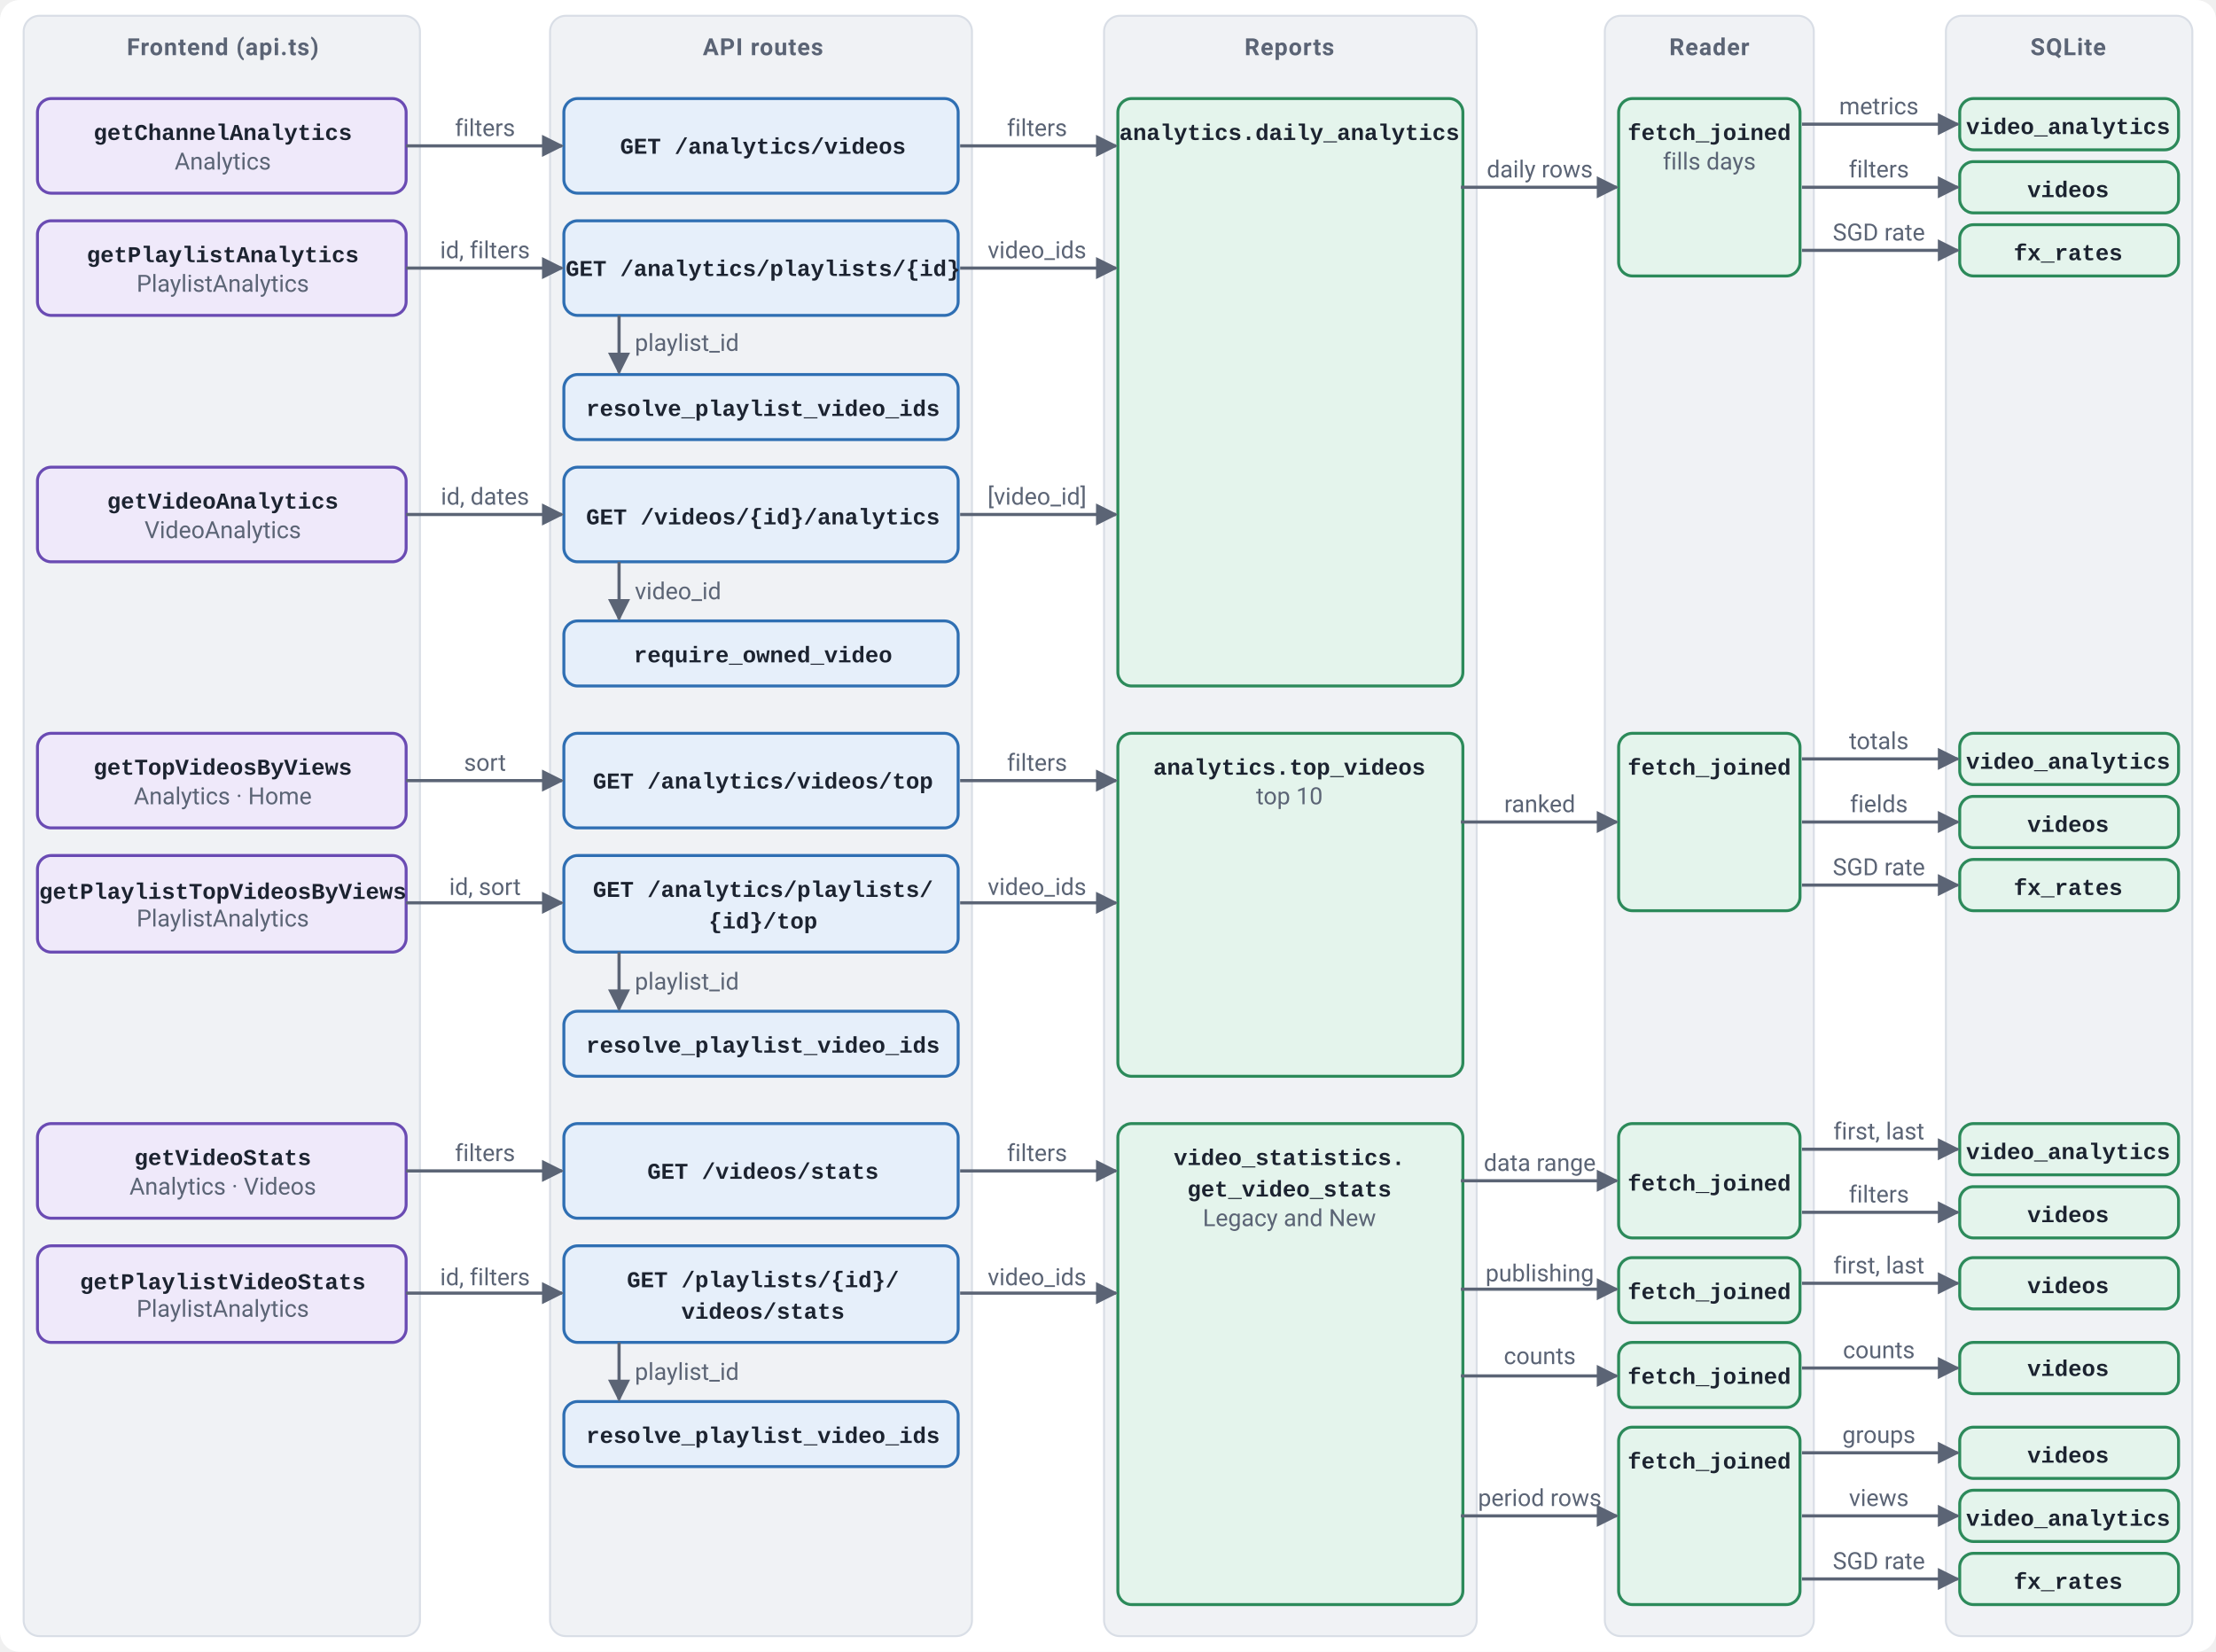
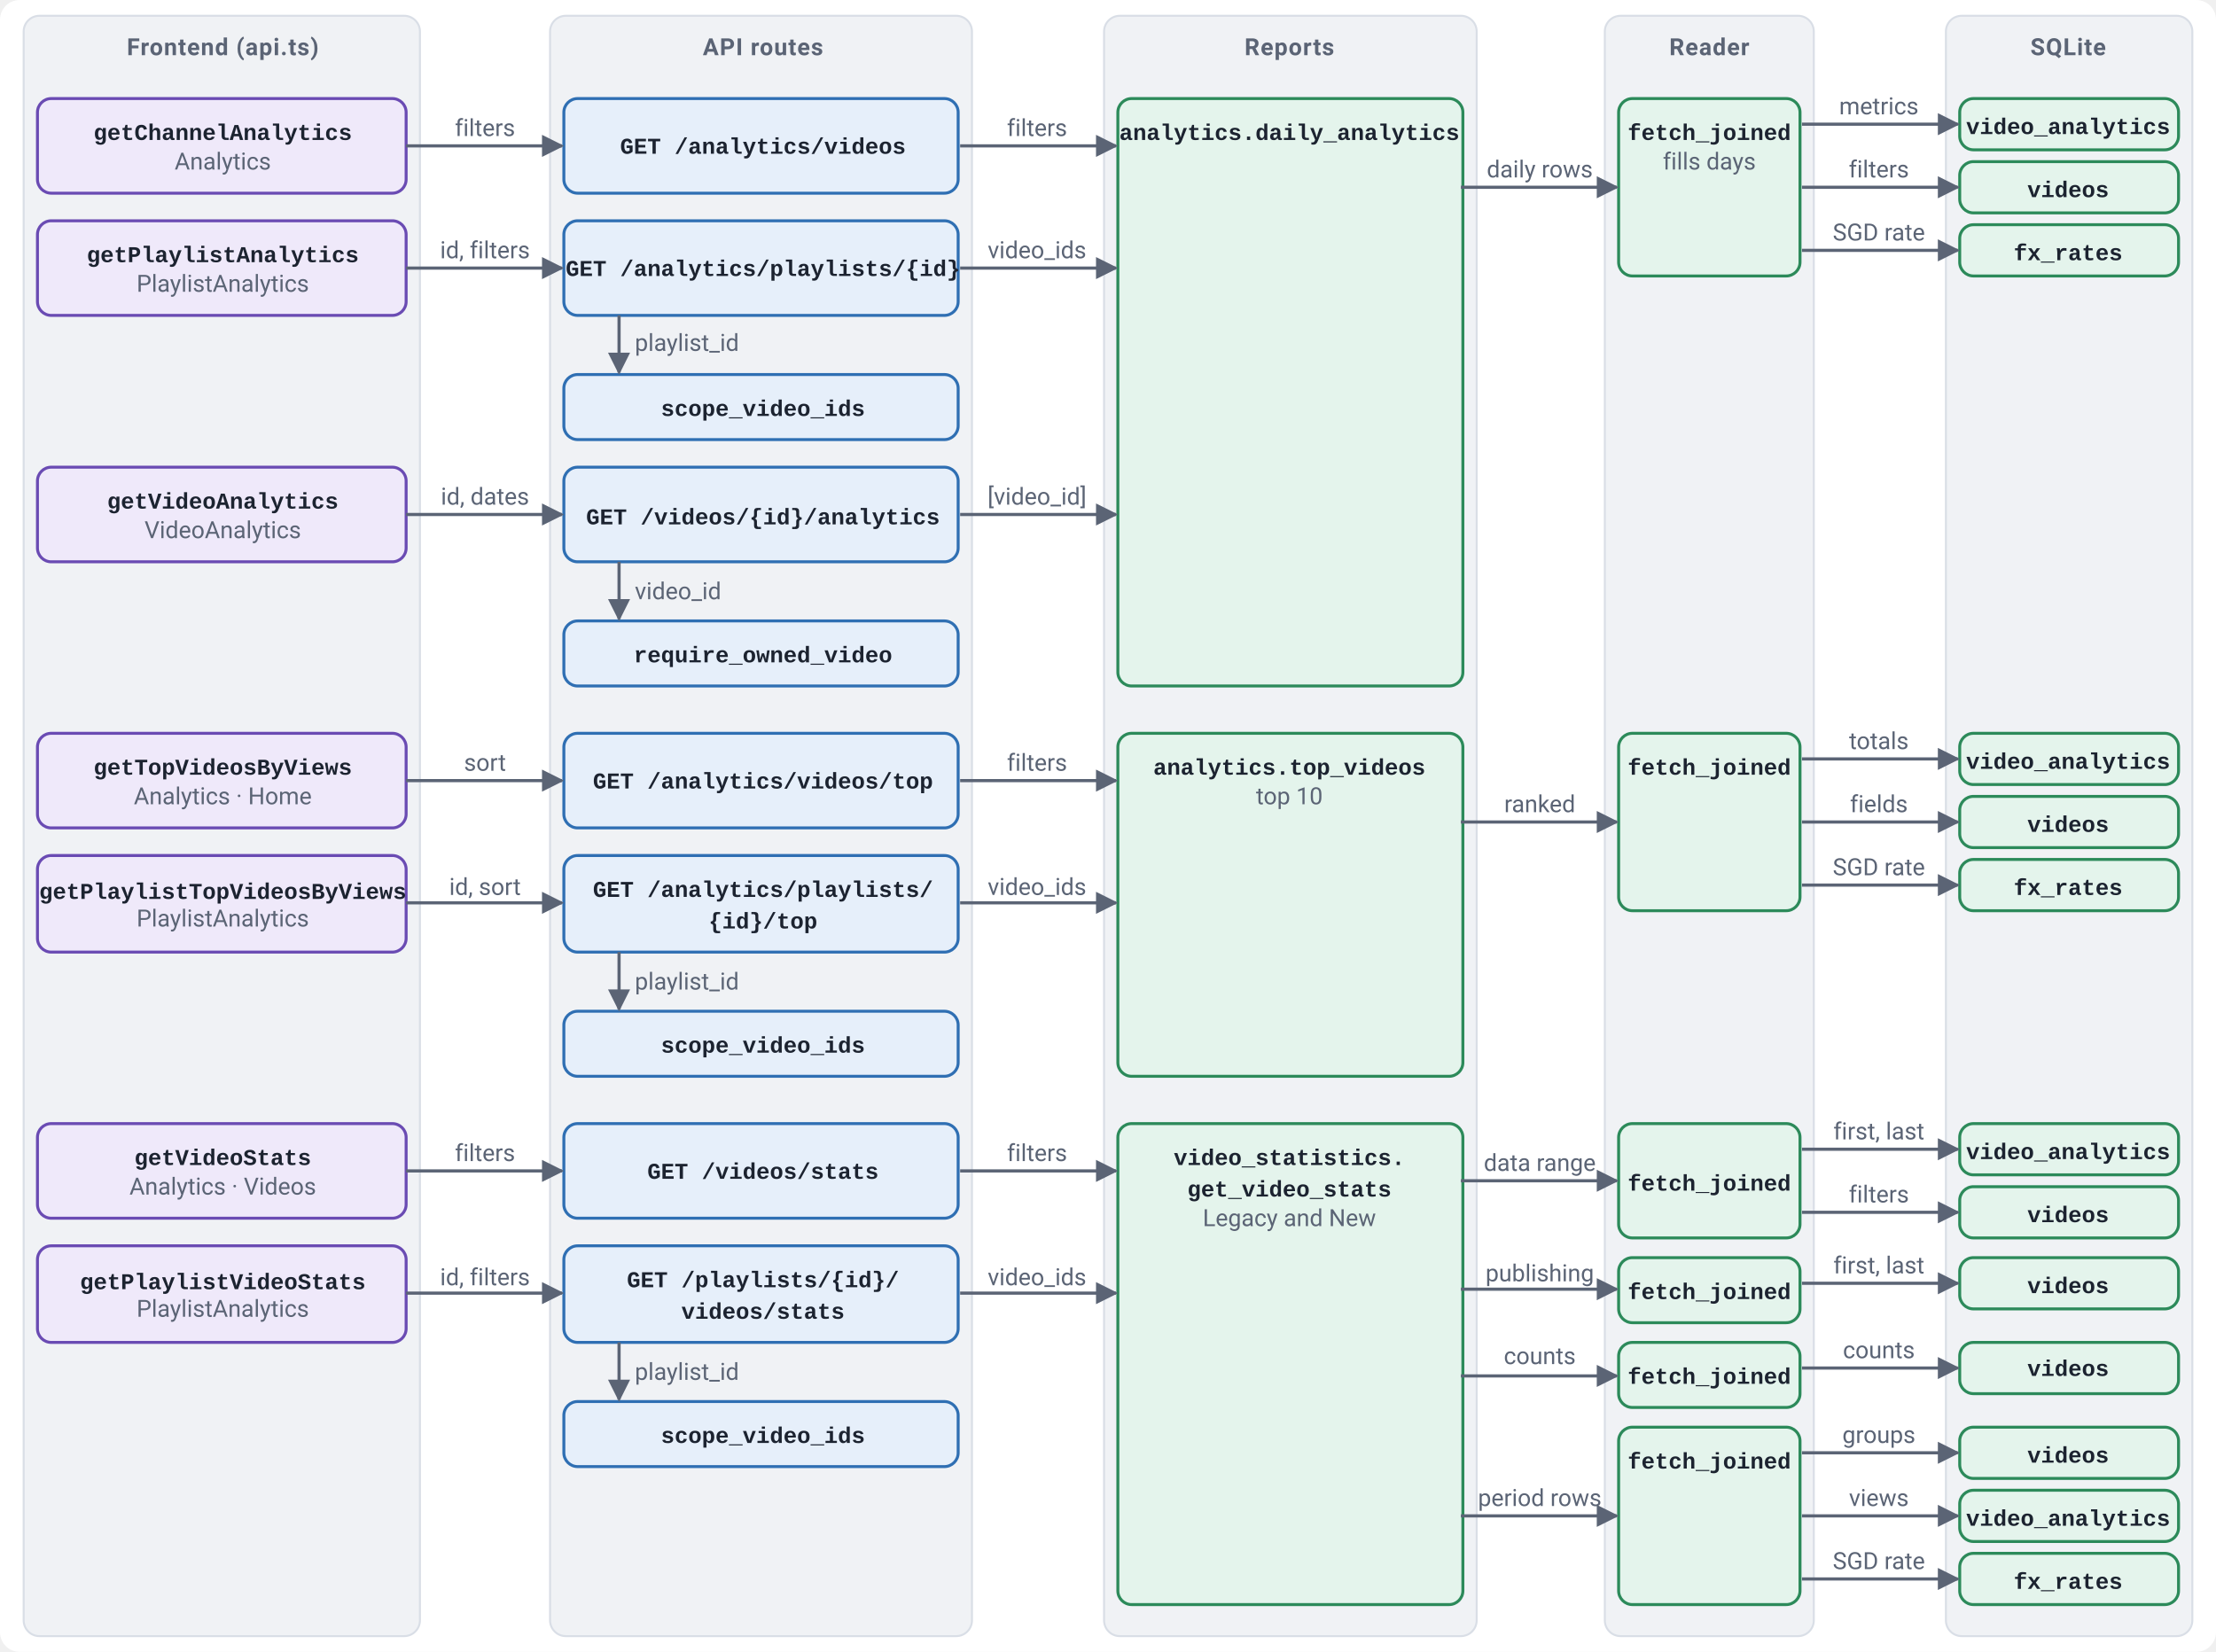
- <svg xmlns="http://www.w3.org/2000/svg" width="1124" height="838" viewBox="0 0 1124 838" role="img" aria-label="Analytics and video statistics: routes/analytics.py, routes/videos.py, routes/playlists.py">
+ <svg xmlns="http://www.w3.org/2000/svg" width="1124" height="838" viewBox="0 0 1124 838" role="img" aria-label="Analytics and video statistics: routes/analytics.py and routes/videos.py">
  <style>
  .bg { fill: #ffffff; }
  text { font-family: system-ui, -apple-system, "Segoe UI", Roboto, Arial, sans-serif; font-size: 14px; fill: #1c2330; }
  .code, .code-line { font-family: ui-monospace, SFMono-Regular, Menlo, Consolas, "Liberation Mono", monospace; font-size: 11.5px; }
  .code { font-weight: 600; }
  .sub { font-size: 12px; fill: #5b6475; }
  .lane rect { fill: #f0f2f5; stroke: #d9dee6; stroke-width: 1; }
  .lane text { font-size: 12px; font-weight: 700; letter-spacing: 0.04em; fill: #5b6475; }
  .node rect { stroke-width: 1.5; }
  .fe rect { fill: #efe9fa; stroke: #6a4bb3; }
  .route rect { fill: #e6effa; stroke: #2f6fb3; }
  .db rect { fill: #e4f4ec; stroke: #2c8a5a; }
  .sync rect { fill: #f8eedd; stroke: #8a5a14; }
  .yt rect { fill: #fbe6e4; stroke: #b3261e; }
  .edge { fill: none; stroke: #5b6475; stroke-width: 1.6; }
  .edge.dashed { stroke-dasharray: 6 5; }
  .edge-label { font-size: 12px; fill: #5b6475; }
  .arrowhead { fill: #5b6475; }
  @media (prefers-color-scheme: dark) {
    .bg { fill: #1a1f27; }
    text { fill: #e6e9ef; }
    .sub, .edge-label, .lane text { fill: #9aa3b2; }
    .lane rect { fill: #222833; stroke: #2f3744; }
    .fe rect { fill: #2a2340; stroke: #b9a2f5; }
    .route rect { fill: #1b2a3d; stroke: #7db3ef; }
    .db rect { fill: #183126; stroke: #6fd3a0; }
    .sync rect { fill: #342816; stroke: #e7b56a; }
    .yt rect { fill: #3a1d1b; stroke: #ff8a80; }
    .edge { stroke: #9aa3b2; }
    .arrowhead { fill: #9aa3b2; }
  }
</style>
  <rect class="bg" width="1124" height="838" rx="10" />
  <defs>
    <marker id="arrow" viewBox="0 0 10 10" refX="9" refY="5" markerWidth="7" markerHeight="7" orient="auto-start-reverse">
      <path class="arrowhead" d="M0,0 L10,5 L0,10 z" />
    </marker>
  </defs>
  <g class="lane">
    <rect x="12" y="8" width="201" height="822" rx="8" />
    <text x="113" y="28" text-anchor="middle">Frontend (api.ts)</text>
  </g>
  <g class="lane">
    <rect x="279" y="8" width="214" height="822" rx="8" />
    <text x="387" y="28" text-anchor="middle">API routes</text>
  </g>
  <g class="lane">
    <rect x="560" y="8" width="189" height="822" rx="8" />
    <text x="654" y="28" text-anchor="middle">Reports</text>
  </g>
  <g class="lane">
    <rect x="814" y="8" width="106" height="822" rx="8" />
    <text x="867" y="28" text-anchor="middle">Reader</text>
  </g>
  <g class="lane">
    <rect x="987" y="8" width="125" height="822" rx="8" />
    <text x="1049" y="28" text-anchor="middle">SQLite</text>
  </g>
  <g class="node route">
    <rect x="286" y="50" width="200" height="48" rx="7" />
    <text class="code" x="387" y="78" text-anchor="middle">GET /analytics/videos</text>
  </g>
  <g class="node fe">
    <rect x="19" y="50" width="187" height="48" rx="7" />
    <text class="code" x="113" y="71" text-anchor="middle">getChannelAnalytics</text>
    <text class="sub" x="113" y="86" text-anchor="middle">Analytics</text>
  </g>
  <g class="node route">
    <rect x="286" y="112" width="200" height="48" rx="7" />
    <text class="code" x="387" y="140" text-anchor="middle">GET /analytics/playlists/{id}</text>
  </g>
  <g class="node fe">
    <rect x="19" y="112" width="187" height="48" rx="7" />
    <text class="code" x="113" y="133" text-anchor="middle">getPlaylistAnalytics</text>
    <text class="sub" x="113" y="148" text-anchor="middle">PlaylistAnalytics</text>
  </g>
  <g class="node route">
    <rect x="286" y="190" width="200" height="33" rx="7" />
-     <text class="code" x="387" y="211" text-anchor="middle">resolve_playlist_video_ids</text>
+     <text class="code" x="387" y="211" text-anchor="middle">scope_video_ids</text>
  </g>
  <g class="node route">
    <rect x="286" y="237" width="200" height="48" rx="7" />
    <text class="code" x="387" y="266" text-anchor="middle">GET /videos/{id}/analytics</text>
  </g>
  <g class="node fe">
    <rect x="19" y="237" width="187" height="48" rx="7" />
    <text class="code" x="113" y="258" text-anchor="middle">getVideoAnalytics</text>
    <text class="sub" x="113" y="273" text-anchor="middle">VideoAnalytics</text>
  </g>
  <g class="node route">
    <rect x="286" y="315" width="200" height="33" rx="7" />
    <text class="code" x="387" y="336" text-anchor="middle">require_owned_video</text>
  </g>
  <g class="node db">
    <rect x="821" y="50" width="92" height="90" rx="7" />
    <text class="code" x="867" y="71" text-anchor="middle">fetch_joined</text>
    <text class="sub" x="867" y="86" text-anchor="middle">fills days</text>
  </g>
  <g class="node db">
    <rect x="994" y="50" width="111" height="26" rx="7" />
    <text class="code" x="1049" y="68" text-anchor="middle">video_analytics</text>
  </g>
  <g class="node db">
    <rect x="994" y="82" width="111" height="26" rx="7" />
    <text class="code" x="1049" y="100" text-anchor="middle">videos</text>
  </g>
  <g class="node db">
    <rect x="994" y="114" width="111" height="26" rx="7" />
    <text class="code" x="1049" y="132" text-anchor="middle">fx_rates</text>
  </g>
  <g class="node db">
    <rect x="567" y="50" width="175" height="298" rx="7" />
    <text class="code" x="654" y="71" text-anchor="middle">analytics.daily_analytics</text>
  </g>
  <g class="node route">
    <rect x="286" y="372" width="200" height="48" rx="7" />
    <text class="code" x="387" y="400" text-anchor="middle">GET /analytics/videos/top</text>
  </g>
  <g class="node fe">
    <rect x="19" y="372" width="187" height="48" rx="7" />
    <text class="code" x="113" y="393" text-anchor="middle">getTopVideosByViews</text>
    <text class="sub" x="113" y="408" text-anchor="middle">Analytics · Home</text>
  </g>
  <g class="node route">
    <rect x="286" y="434" width="200" height="49" rx="7" />
    <text class="code" x="387" y="455" text-anchor="middle">GET /analytics/playlists/</text>
    <text class="code" x="387" y="471" text-anchor="middle">{id}/top</text>
  </g>
  <g class="node fe">
    <rect x="19" y="434" width="187" height="49" rx="7" />
    <text class="code" x="113" y="456" text-anchor="middle">getPlaylistTopVideosByViews</text>
    <text class="sub" x="113" y="470" text-anchor="middle">PlaylistAnalytics</text>
  </g>
  <g class="node route">
    <rect x="286" y="513" width="200" height="33" rx="7" />
-     <text class="code" x="387" y="534" text-anchor="middle">resolve_playlist_video_ids</text>
+     <text class="code" x="387" y="534" text-anchor="middle">scope_video_ids</text>
  </g>
  <g class="node db">
    <rect x="821" y="372" width="92" height="90" rx="7" />
    <text class="code" x="867" y="393" text-anchor="middle">fetch_joined</text>
  </g>
  <g class="node db">
    <rect x="994" y="372" width="111" height="26" rx="7" />
    <text class="code" x="1049" y="390" text-anchor="middle">video_analytics</text>
  </g>
  <g class="node db">
    <rect x="994" y="404" width="111" height="26" rx="7" />
    <text class="code" x="1049" y="422" text-anchor="middle">videos</text>
  </g>
  <g class="node db">
    <rect x="994" y="436" width="111" height="26" rx="7" />
    <text class="code" x="1049" y="454" text-anchor="middle">fx_rates</text>
  </g>
  <g class="node db">
    <rect x="567" y="372" width="175" height="174" rx="7" />
    <text class="code" x="654" y="393" text-anchor="middle">analytics.top_videos</text>
    <text class="sub" x="654" y="408" text-anchor="middle">top 10</text>
  </g>
  <g class="node route">
    <rect x="286" y="570" width="200" height="48" rx="7" />
    <text class="code" x="387" y="598" text-anchor="middle">GET /videos/stats</text>
  </g>
  <g class="node fe">
    <rect x="19" y="570" width="187" height="48" rx="7" />
    <text class="code" x="113" y="591" text-anchor="middle">getVideoStats</text>
    <text class="sub" x="113" y="606" text-anchor="middle">Analytics · Videos</text>
  </g>
  <g class="node route">
    <rect x="286" y="632" width="200" height="49" rx="7" />
    <text class="code" x="387" y="653" text-anchor="middle">GET /playlists/{id}/</text>
    <text class="code" x="387" y="669" text-anchor="middle">videos/stats</text>
  </g>
  <g class="node fe">
    <rect x="19" y="632" width="187" height="49" rx="7" />
    <text class="code" x="113" y="654" text-anchor="middle">getPlaylistVideoStats</text>
    <text class="sub" x="113" y="668" text-anchor="middle">PlaylistAnalytics</text>
  </g>
  <g class="node route">
    <rect x="286" y="711" width="200" height="33" rx="7" />
-     <text class="code" x="387" y="732" text-anchor="middle">resolve_playlist_video_ids</text>
+     <text class="code" x="387" y="732" text-anchor="middle">scope_video_ids</text>
  </g>
  <g class="node db">
    <rect x="821" y="570" width="92" height="58" rx="7" />
    <text class="code" x="867" y="604" text-anchor="middle">fetch_joined</text>
  </g>
  <g class="node db">
    <rect x="994" y="570" width="111" height="26" rx="7" />
    <text class="code" x="1049" y="588" text-anchor="middle">video_analytics</text>
  </g>
  <g class="node db">
    <rect x="994" y="602" width="111" height="26" rx="7" />
    <text class="code" x="1049" y="620" text-anchor="middle">videos</text>
  </g>
  <g class="node db">
    <rect x="821" y="638" width="92" height="33" rx="7" />
    <text class="code" x="867" y="659" text-anchor="middle">fetch_joined</text>
  </g>
  <g class="node db">
    <rect x="994" y="638" width="111" height="26" rx="7" />
    <text class="code" x="1049" y="656" text-anchor="middle">videos</text>
  </g>
  <g class="node db">
    <rect x="821" y="681" width="92" height="33" rx="7" />
    <text class="code" x="867" y="702" text-anchor="middle">fetch_joined</text>
  </g>
  <g class="node db">
    <rect x="994" y="681" width="111" height="26" rx="7" />
    <text class="code" x="1049" y="698" text-anchor="middle">videos</text>
  </g>
  <g class="node db">
    <rect x="821" y="724" width="92" height="90" rx="7" />
    <text class="code" x="867" y="745" text-anchor="middle">fetch_joined</text>
  </g>
  <g class="node db">
    <rect x="994" y="724" width="111" height="26" rx="7" />
    <text class="code" x="1049" y="742" text-anchor="middle">videos</text>
  </g>
  <g class="node db">
    <rect x="994" y="756" width="111" height="26" rx="7" />
    <text class="code" x="1049" y="774" text-anchor="middle">video_analytics</text>
  </g>
  <g class="node db">
    <rect x="994" y="788" width="111" height="26" rx="7" />
    <text class="code" x="1049" y="806" text-anchor="middle">fx_rates</text>
  </g>
  <g class="node db">
    <rect x="567" y="570" width="175" height="244" rx="7" />
    <text class="code" x="654" y="591" text-anchor="middle">video_statistics.</text>
    <text class="code" x="654" y="607" text-anchor="middle">get_video_stats</text>
    <text class="sub" x="654" y="622" text-anchor="middle">Legacy and New</text>
  </g>
  <path class="edge" d="M206,74 H285" marker-end="url(#arrow)" />
  <path class="edge" d="M206,136 H285" marker-end="url(#arrow)" />
  <path class="edge" d="M314,160 V189" marker-end="url(#arrow)" />
  <path class="edge" d="M206,261 H285" marker-end="url(#arrow)" />
  <path class="edge" d="M314,285 V314" marker-end="url(#arrow)" />
  <path class="edge" d="M741,95 H820" marker-end="url(#arrow)" />
  <path class="edge" d="M914,63 H993" marker-end="url(#arrow)" />
  <path class="edge" d="M914,95 H993" marker-end="url(#arrow)" />
  <path class="edge" d="M914,127 H993" marker-end="url(#arrow)" />
  <path class="edge" d="M487,74 H566" marker-end="url(#arrow)" />
  <path class="edge" d="M487,136 H566" marker-end="url(#arrow)" />
  <path class="edge" d="M487,261 H566" marker-end="url(#arrow)" />
  <path class="edge" d="M206,396 H285" marker-end="url(#arrow)" />
  <path class="edge" d="M206,458 H285" marker-end="url(#arrow)" />
  <path class="edge" d="M314,483 V512" marker-end="url(#arrow)" />
  <path class="edge" d="M741,417 H820" marker-end="url(#arrow)" />
  <path class="edge" d="M914,385 H993" marker-end="url(#arrow)" />
  <path class="edge" d="M914,417 H993" marker-end="url(#arrow)" />
  <path class="edge" d="M914,449 H993" marker-end="url(#arrow)" />
  <path class="edge" d="M487,396 H566" marker-end="url(#arrow)" />
  <path class="edge" d="M487,458 H566" marker-end="url(#arrow)" />
  <path class="edge" d="M206,594 H285" marker-end="url(#arrow)" />
  <path class="edge" d="M206,656 H285" marker-end="url(#arrow)" />
  <path class="edge" d="M314,681 V710" marker-end="url(#arrow)" />
  <path class="edge" d="M741,599 H820" marker-end="url(#arrow)" />
  <path class="edge" d="M914,583 H993" marker-end="url(#arrow)" />
  <path class="edge" d="M914,615 H993" marker-end="url(#arrow)" />
  <path class="edge" d="M741,654 H820" marker-end="url(#arrow)" />
  <path class="edge" d="M914,651 H993" marker-end="url(#arrow)" />
  <path class="edge" d="M741,698 H820" marker-end="url(#arrow)" />
  <path class="edge" d="M914,694 H993" marker-end="url(#arrow)" />
  <path class="edge" d="M741,769 H820" marker-end="url(#arrow)" />
  <path class="edge" d="M914,737 H993" marker-end="url(#arrow)" />
  <path class="edge" d="M914,769 H993" marker-end="url(#arrow)" />
  <path class="edge" d="M914,801 H993" marker-end="url(#arrow)" />
  <path class="edge" d="M487,594 H566" marker-end="url(#arrow)" />
  <path class="edge" d="M487,656 H566" marker-end="url(#arrow)" />
  <text class="edge-label" x="246" y="69" text-anchor="middle">filters</text>
  <text class="edge-label" x="246" y="131" text-anchor="middle">id, filters</text>
  <text class="edge-label" x="322" y="178" text-anchor="start">playlist_id</text>
  <text class="edge-label" x="246" y="256" text-anchor="middle">id, dates</text>
  <text class="edge-label" x="322" y="304" text-anchor="start">video_id</text>
  <text class="edge-label" x="781" y="90" text-anchor="middle">daily rows</text>
  <text class="edge-label" x="953" y="58" text-anchor="middle">metrics</text>
  <text class="edge-label" x="953" y="90" text-anchor="middle">filters</text>
  <text class="edge-label" x="953" y="122" text-anchor="middle">SGD rate</text>
  <text class="edge-label" x="526" y="69" text-anchor="middle">filters</text>
  <text class="edge-label" x="526" y="131" text-anchor="middle">video_ids</text>
  <text class="edge-label" x="526" y="256" text-anchor="middle">[video_id]</text>
  <text class="edge-label" x="246" y="391" text-anchor="middle">sort</text>
  <text class="edge-label" x="246" y="454" text-anchor="middle">id, sort</text>
  <text class="edge-label" x="322" y="502" text-anchor="start">playlist_id</text>
  <text class="edge-label" x="781" y="412" text-anchor="middle">ranked</text>
  <text class="edge-label" x="953" y="380" text-anchor="middle">totals</text>
  <text class="edge-label" x="953" y="412" text-anchor="middle">fields</text>
  <text class="edge-label" x="953" y="444" text-anchor="middle">SGD rate</text>
  <text class="edge-label" x="526" y="391" text-anchor="middle">filters</text>
  <text class="edge-label" x="526" y="454" text-anchor="middle">video_ids</text>
  <text class="edge-label" x="246" y="589" text-anchor="middle">filters</text>
  <text class="edge-label" x="246" y="652" text-anchor="middle">id, filters</text>
  <text class="edge-label" x="322" y="700" text-anchor="start">playlist_id</text>
  <text class="edge-label" x="781" y="594" text-anchor="middle">data range</text>
  <text class="edge-label" x="953" y="578" text-anchor="middle">first, last</text>
  <text class="edge-label" x="953" y="610" text-anchor="middle">filters</text>
  <text class="edge-label" x="781" y="650" text-anchor="middle">publishing</text>
  <text class="edge-label" x="953" y="646" text-anchor="middle">first, last</text>
  <text class="edge-label" x="781" y="692" text-anchor="middle">counts</text>
  <text class="edge-label" x="953" y="689" text-anchor="middle">counts</text>
  <text class="edge-label" x="781" y="764" text-anchor="middle">period rows</text>
  <text class="edge-label" x="953" y="732" text-anchor="middle">groups</text>
  <text class="edge-label" x="953" y="764" text-anchor="middle">views</text>
  <text class="edge-label" x="953" y="796" text-anchor="middle">SGD rate</text>
  <text class="edge-label" x="526" y="589" text-anchor="middle">filters</text>
  <text class="edge-label" x="526" y="652" text-anchor="middle">video_ids</text>
</svg>
